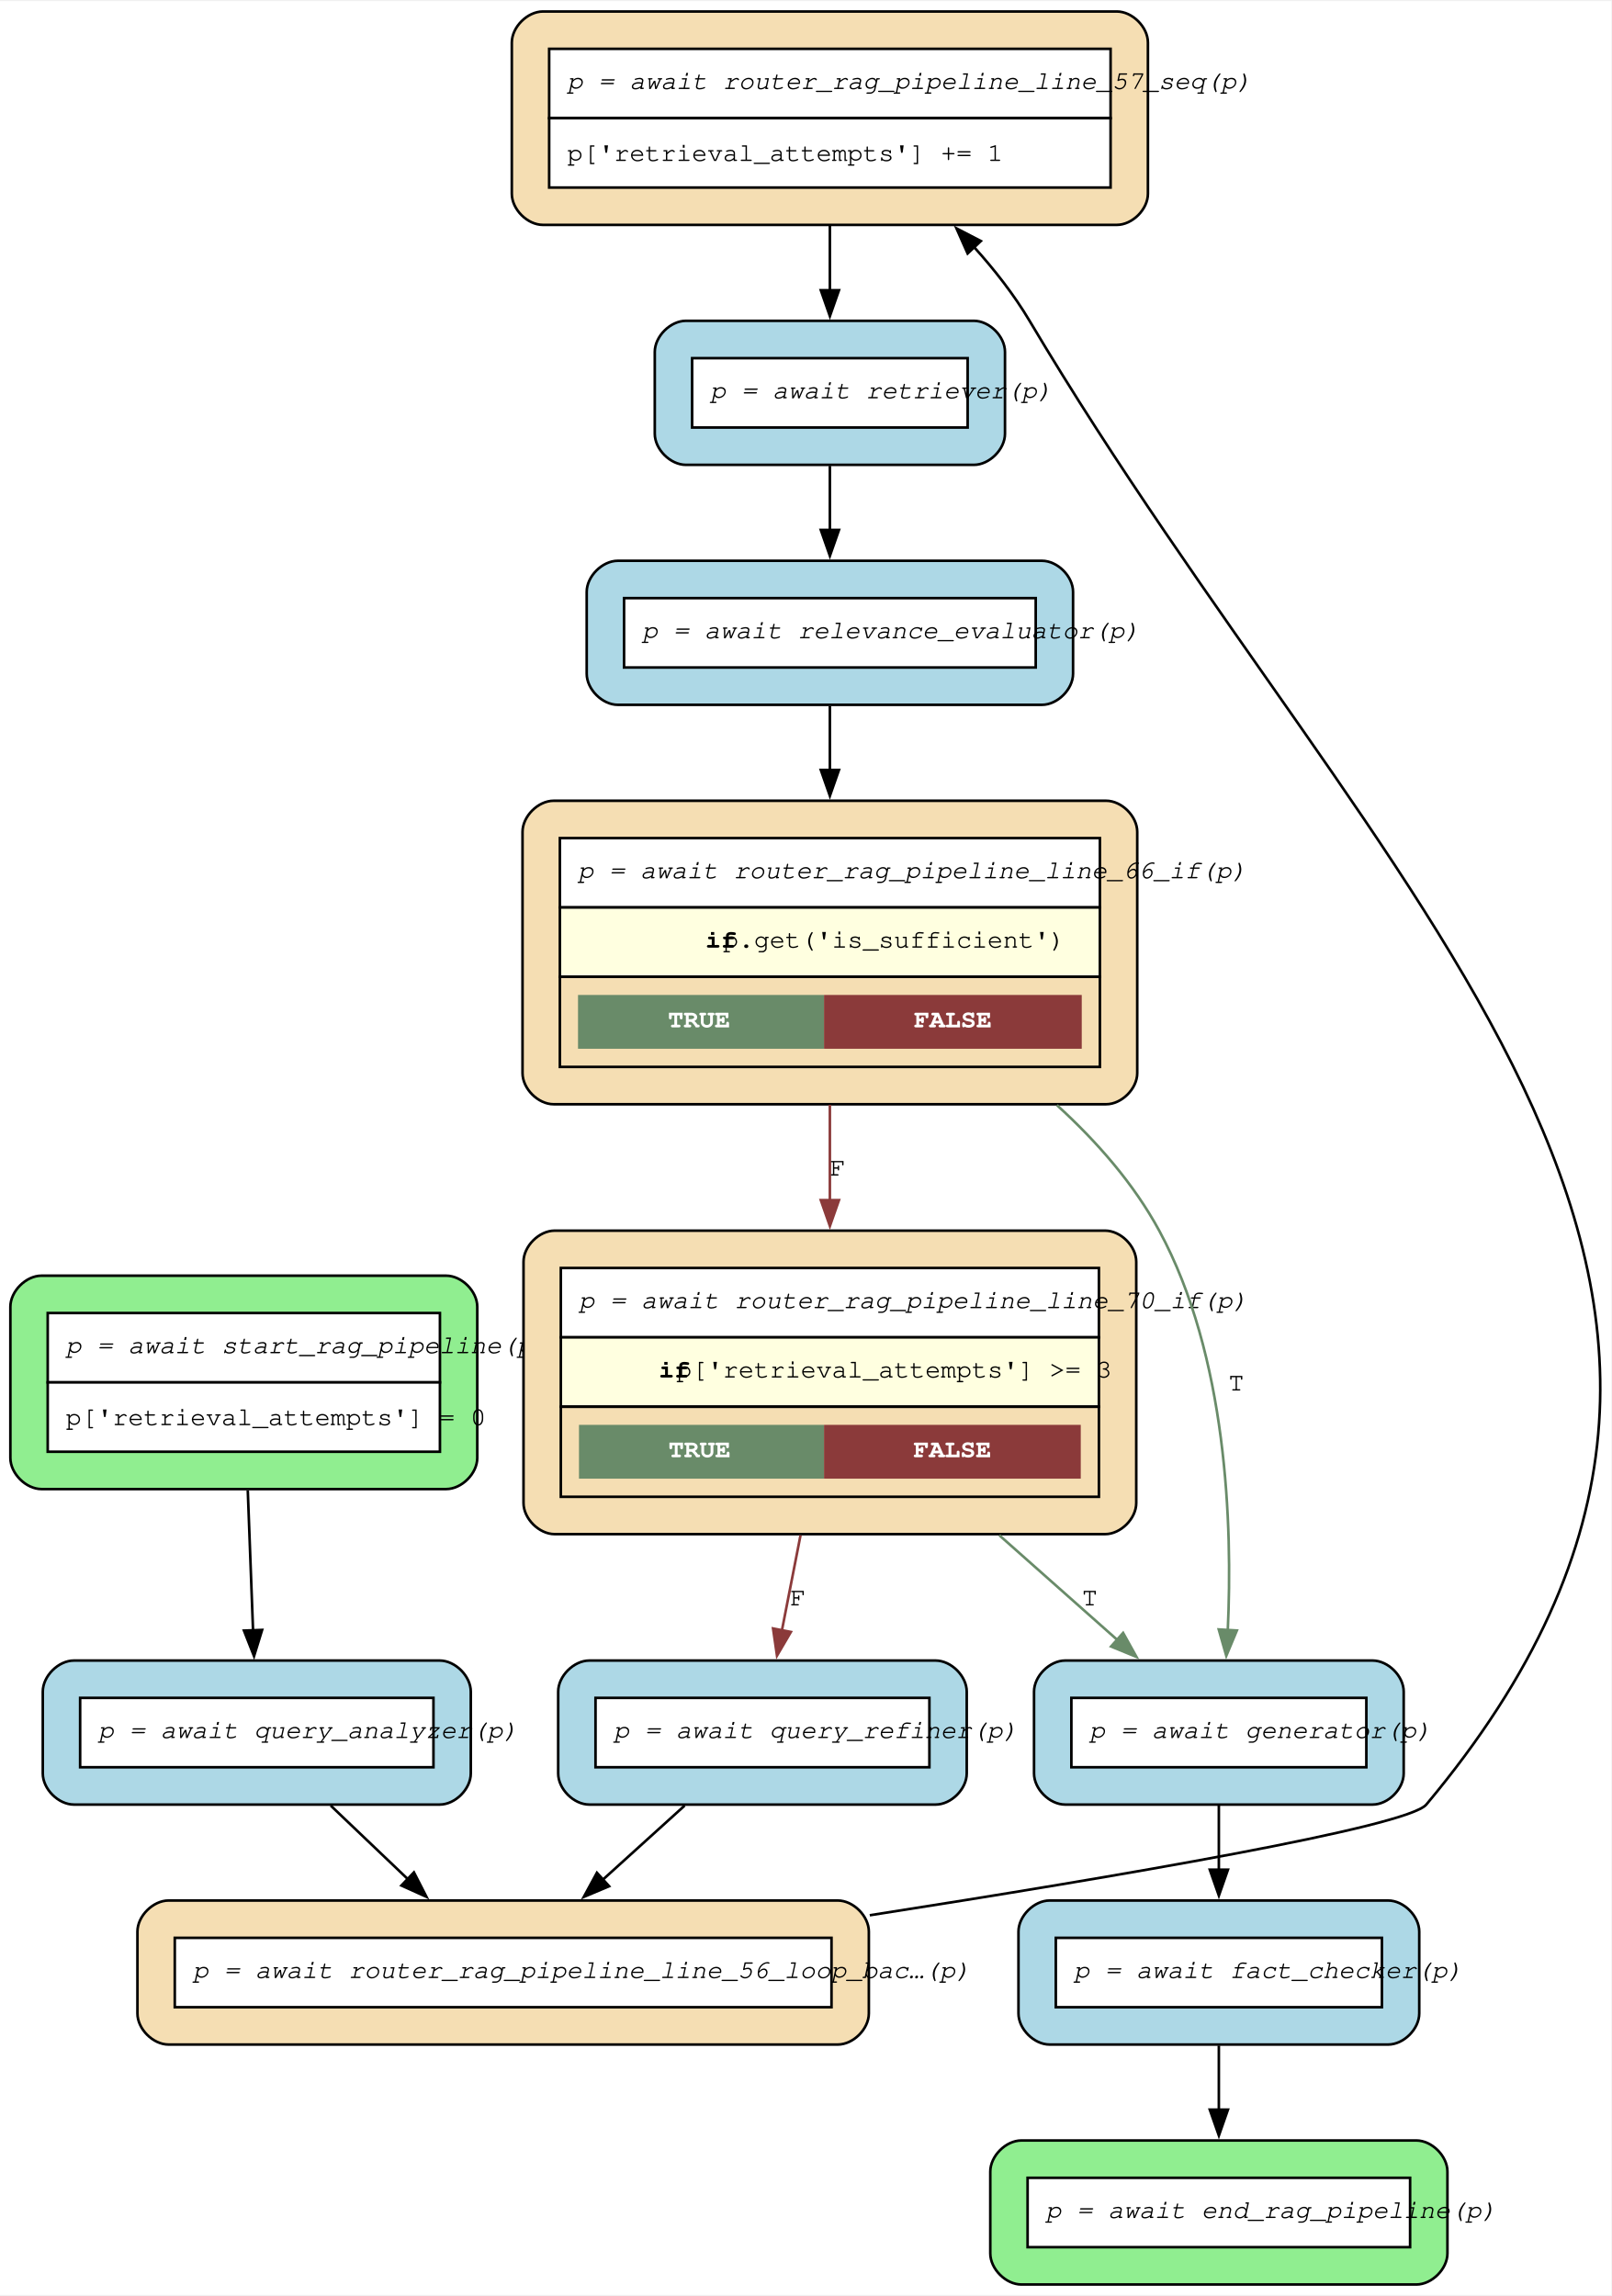
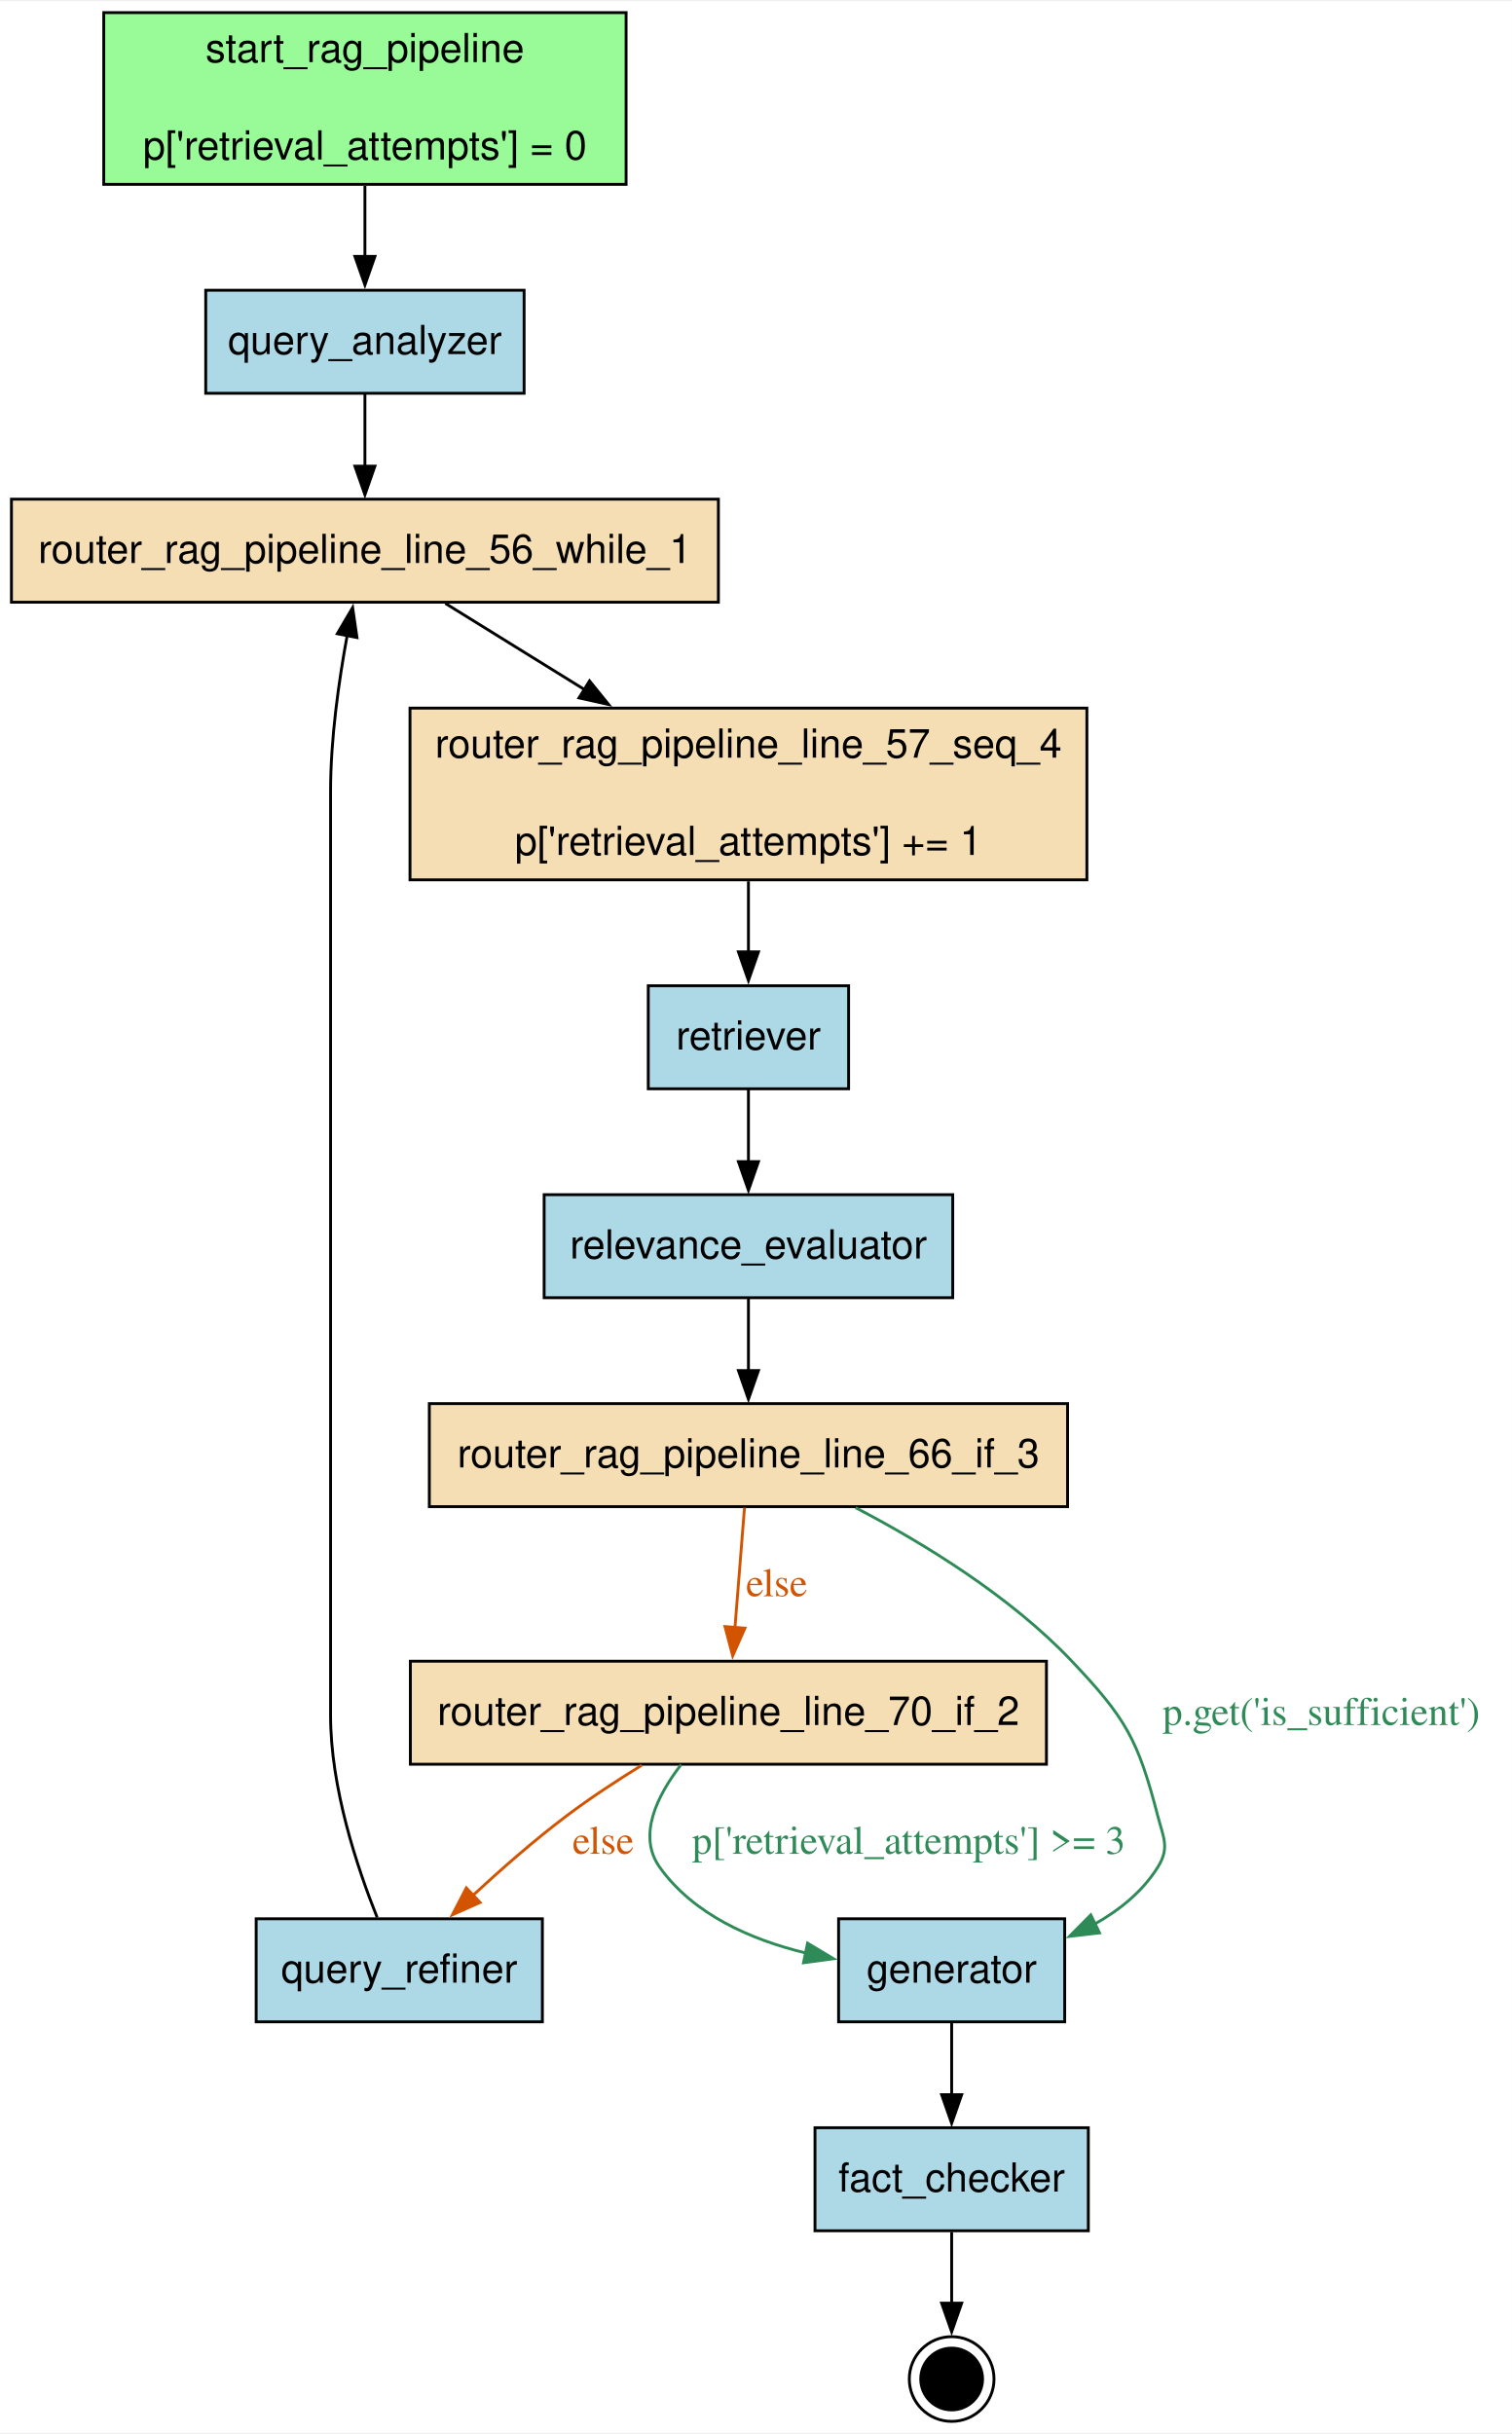
- <svg xmlns="http://www.w3.org/2000/svg" width="621pt" height="885pt" viewBox="0.00 0.00 621.36 884.65">
-   <g id="graph0" class="graph" transform="scale(1 1) rotate(0) translate(4 880.65)">
-     <polygon fill="white" stroke="none" points="-4,4 -4,-880.65 617.36,-880.65 617.36,4 -4,4" />
+ <svg xmlns="http://www.w3.org/2000/svg" width="528pt" height="850pt" viewBox="0.00 0.00 528.26 849.60">
+   <g id="graph0" class="graph" transform="scale(1 1) rotate(0) translate(4 845.6)">
+     <polygon fill="white" stroke="none" points="-4,4 -4,-845.6 524.26,-845.6 524.26,4 -4,4" />
    <g id="node1" class="node">
-       <path fill="lightgreen" stroke="black" d="M168.05,-389.08C168.05,-389.08 12,-389.08 12,-389.08 6,-389.08 0,-383.08 0,-377.08 0,-377.08 0,-318.78 0,-318.78 0,-312.78 6,-306.78 12,-306.78 12,-306.78 168.05,-306.78 168.05,-306.78 174.05,-306.78 180.05,-312.78 180.05,-318.78 180.05,-318.78 180.05,-377.08 180.05,-377.08 180.05,-383.08 174.05,-389.08 168.05,-389.08" />
-       <polygon fill="white" stroke="none" points="14.4,-347.93 14.4,-374.68 165.65,-374.68 165.65,-347.93 14.4,-347.93" />
-       <polygon fill="none" stroke="black" points="14.4,-347.93 14.4,-374.68 165.65,-374.68 165.65,-347.93 14.4,-347.93" />
-       <text text-anchor="start" x="21.4" y="-359.18" font-family="Courier,monospace" font-style="italic" font-size="10.00">p = await start_rag_pipeline(p)</text>
-       <polygon fill="white" stroke="none" points="14.4,-321.18 14.4,-347.93 165.65,-347.93 165.65,-321.18 14.4,-321.18" />
-       <polygon fill="none" stroke="black" points="14.4,-321.18 14.4,-347.93 165.65,-347.93 165.65,-321.18 14.4,-321.18" />
-       <text text-anchor="start" x="21.4" y="-331.43" font-family="Courier,monospace" font-size="10.00">p['retrieval_attempts'] = 0</text>
+       <polygon fill="palegreen" stroke="black" points="214.75,-841.6 32.25,-841.6 32.25,-781.6 214.75,-781.6 214.75,-841.6" />
+       <text text-anchor="middle" x="123.5" y="-824.3" font-family="Helvetica,sans-Serif" font-size="14.00">start_rag_pipeline</text>
+       <text text-anchor="middle" x="123.5" y="-790.3" font-family="Helvetica,sans-Serif" font-size="14.00">p['retrieval_attempts'] = 0</text>
+     </g>
+     <g id="node4" class="node">
+       <polygon fill="lightblue" stroke="black" points="179.12,-744.6 67.88,-744.6 67.88,-708.6 179.12,-708.6 179.12,-744.6" />
+       <text text-anchor="middle" x="123.5" y="-722.3" font-family="Helvetica,sans-Serif" font-size="14.00">query_analyzer</text>
+     </g>
+     <g id="edge1" class="edge">
+       <path fill="none" stroke="black" d="M123.5,-781.1C123.5,-773.06 123.5,-764.36 123.5,-756.35" />
+       <polygon fill="black" stroke="black" points="127,-756.43 123.5,-746.43 120,-756.43 127,-756.43" />
+     </g>
+     <g id="node2" class="node">
+       <polygon fill="lightblue" stroke="black" points="376.25,-102.6 280.75,-102.6 280.75,-66.6 376.25,-66.6 376.25,-102.6" />
+       <text text-anchor="middle" x="328.5" y="-80.3" font-family="Helvetica,sans-Serif" font-size="14.00">fact_checker</text>
+     </g>
+     <g id="node12" class="node">
+       <ellipse fill="black" stroke="black" cx="328.5" cy="-14.8" rx="10.8" ry="10.8" />
+       <ellipse fill="none" stroke="black" cx="328.5" cy="-14.8" rx="14.8" ry="14.8" />
+     </g>
+     <g id="edge13" class="edge">
+       <path fill="none" stroke="black" d="M328.5,-66.14C328.5,-58.55 328.5,-49.5 328.5,-41.19" />
+       <polygon fill="black" stroke="black" points="332,-41.3 328.5,-31.3 325,-41.3 332,-41.3" />
+     </g>
+     <g id="node3" class="node">
+       <polygon fill="lightblue" stroke="black" points="368,-175.6 289,-175.6 289,-139.6 368,-139.6 368,-175.6" />
+       <text text-anchor="middle" x="328.5" y="-153.3" font-family="Helvetica,sans-Serif" font-size="14.00">generator</text>
+     </g>
+     <g id="edge5" class="edge">
+       <path fill="none" stroke="black" d="M328.5,-139.41C328.5,-131.83 328.5,-122.7 328.5,-114.14" />
+       <polygon fill="black" stroke="black" points="332,-114.14 328.5,-104.14 325,-114.14 332,-114.14" />
+     </g>
+     <g id="node8" class="node">
+       <polygon fill="wheat" stroke="black" points="247,-671.6 0,-671.6 0,-635.6 247,-635.6 247,-671.6" />
+       <text text-anchor="middle" x="123.5" y="-649.3" font-family="Helvetica,sans-Serif" font-size="14.00">router_rag_pipeline_line_56_while_1</text>
+     </g>
+     <g id="edge2" class="edge">
+       <path fill="none" stroke="black" d="M123.5,-708.41C123.5,-700.83 123.5,-691.7 123.5,-683.14" />
+       <polygon fill="black" stroke="black" points="127,-683.14 123.5,-673.14 120,-683.14 127,-683.14" />
+     </g>
+     <g id="node5" class="node">
+       <polygon fill="lightblue" stroke="black" points="185.5,-175.6 85.5,-175.6 85.5,-139.6 185.5,-139.6 185.5,-175.6" />
+       <text text-anchor="middle" x="135.5" y="-153.3" font-family="Helvetica,sans-Serif" font-size="14.00">query_refiner</text>
+     </g>
+     <g id="edge12" class="edge">
+       <path fill="none" stroke="black" d="M127.77,-176.08C120.76,-193.57 111.5,-221.42 111.5,-246.6 111.5,-569.6 111.5,-569.6 111.5,-569.6 111.5,-587.82 114.37,-608.05 117.3,-623.98" />
+       <polygon fill="black" stroke="black" points="113.85,-624.59 119.21,-633.73 120.72,-623.25 113.85,-624.59" />
+     </g>
+     <g id="node6" class="node">
+       <polygon fill="lightblue" stroke="black" points="328.88,-428.6 186.12,-428.6 186.12,-392.6 328.88,-392.6 328.88,-428.6" />
+       <text text-anchor="middle" x="257.5" y="-406.3" font-family="Helvetica,sans-Serif" font-size="14.00">relevance_evaluator</text>
+     </g>
+     <g id="node10" class="node">
+       <polygon fill="wheat" stroke="black" points="369,-355.6 146,-355.6 146,-319.6 369,-319.6 369,-355.6" />
+       <text text-anchor="middle" x="257.5" y="-333.3" font-family="Helvetica,sans-Serif" font-size="14.00">router_rag_pipeline_line_66_if_3</text>
+     </g>
+     <g id="edge10" class="edge">
+       <path fill="none" stroke="black" d="M257.5,-392.41C257.5,-384.83 257.5,-375.7 257.5,-367.14" />
+       <polygon fill="black" stroke="black" points="261,-367.14 257.5,-357.14 254,-367.14 261,-367.14" />
+     </g>
+     <g id="node7" class="node">
+       <polygon fill="lightblue" stroke="black" points="292.5,-501.6 222.5,-501.6 222.5,-465.6 292.5,-465.6 292.5,-501.6" />
+       <text text-anchor="middle" x="257.5" y="-479.3" font-family="Helvetica,sans-Serif" font-size="14.00">retriever</text>
+     </g>
+     <g id="edge9" class="edge">
+       <path fill="none" stroke="black" d="M257.5,-465.41C257.5,-457.83 257.5,-448.7 257.5,-440.14" />
+       <polygon fill="black" stroke="black" points="261,-440.14 257.5,-430.14 254,-440.14 261,-440.14" />
    </g>
    <g id="node9" class="node">
-       <path fill="lightblue" stroke="black" d="M165.55,-240.65C165.55,-240.65 24.5,-240.65 24.5,-240.65 18.5,-240.65 12.5,-234.65 12.5,-228.65 12.5,-228.65 12.5,-197.1 12.5,-197.1 12.5,-191.1 18.5,-185.1 24.5,-185.1 24.5,-185.1 165.55,-185.1 165.55,-185.1 171.55,-185.1 177.55,-191.1 177.55,-197.1 177.55,-197.1 177.55,-228.65 177.55,-228.65 177.55,-234.65 171.55,-240.65 165.55,-240.65" />
-       <polygon fill="white" stroke="none" points="26.9,-199.5 26.9,-226.25 163.15,-226.25 163.15,-199.5 26.9,-199.5" />
-       <polygon fill="none" stroke="black" points="26.9,-199.5 26.9,-226.25 163.15,-226.25 163.15,-199.5 26.9,-199.5" />
-       <text text-anchor="start" x="33.9" y="-210.75" font-family="Courier,monospace" font-style="italic" font-size="10.00">p = await query_analyzer(p)</text>
-     </g>
-     <g id="edge13" class="edge">
-       <path fill="none" stroke="black" d="M91.55,-306.28C92.2,-289.02 92.95,-269.01 93.59,-252.02" />
-       <polygon fill="black" stroke="black" points="97.08,-252.46 93.96,-242.34 90.08,-252.2 97.08,-252.46" />
-     </g>
-     <g id="node2" class="node">
-       <path fill="wheat" stroke="black" d="M422.17,-406.45C422.17,-406.45 209.88,-406.45 209.88,-406.45 203.88,-406.45 197.88,-400.45 197.88,-394.45 197.88,-394.45 197.88,-301.4 197.88,-301.4 197.88,-295.4 203.88,-289.4 209.88,-289.4 209.88,-289.4 422.17,-289.4 422.17,-289.4 428.17,-289.4 434.17,-295.4 434.17,-301.4 434.17,-301.4 434.17,-394.45 434.17,-394.45 434.17,-400.45 428.17,-406.45 422.17,-406.45" />
-       <polygon fill="white" stroke="none" points="212.27,-365.3 212.27,-392.05 419.77,-392.05 419.77,-365.3 212.27,-365.3" />
-       <polygon fill="none" stroke="black" points="212.27,-365.3 212.27,-392.05 419.77,-392.05 419.77,-365.3 212.27,-365.3" />
-       <text text-anchor="start" x="219.27" y="-376.55" font-family="Courier,monospace" font-style="italic" font-size="10.00">p = await router_rag_pipeline_line_70_if(p)</text>
-       <polygon fill="lightyellow" stroke="none" points="212.27,-338.55 212.27,-365.3 419.77,-365.3 419.77,-338.55 212.27,-338.55" />
-       <polygon fill="none" stroke="black" points="212.27,-338.55 212.27,-365.3 419.77,-365.3 419.77,-338.55 212.27,-338.55" />
-       <text text-anchor="start" x="250.02" y="-349.8" font-family="Courier,monospace" font-weight="bold" font-size="10.00">if</text>
-       <text text-anchor="start" x="256.77" y="-349.8" font-family="Courier,monospace" font-size="10.00"> p['retrieval_attempts'] &gt;= 3</text>
-       <polygon fill="none" stroke="black" points="212.27,-303.8 212.27,-338.55 419.77,-338.55 419.77,-303.8 212.27,-303.8" />
-       <polygon fill="#698b69" stroke="none" points="219.27,-310.8 219.27,-331.55 313.77,-331.55 313.77,-310.8 219.27,-310.8" />
-       <text text-anchor="start" x="253.77" y="-319.05" font-family="Courier,monospace" font-weight="bold" font-size="10.00" fill="white">TRUE</text>
-       <polygon fill="#8b3a3a" stroke="none" points="313.77,-310.8 313.77,-331.55 412.77,-331.55 412.77,-310.8 313.77,-310.8" />
-       <text text-anchor="start" x="348.27" y="-319.05" font-family="Courier,monospace" font-weight="bold" font-size="10.00" fill="white">FALSE</text>
-     </g>
-     <g id="node8" class="node">
-       <path fill="lightblue" stroke="black" d="M525.3,-240.65C525.3,-240.65 406.75,-240.65 406.75,-240.65 400.75,-240.65 394.75,-234.65 394.75,-228.65 394.75,-228.65 394.75,-197.1 394.75,-197.1 394.75,-191.1 400.75,-185.1 406.75,-185.1 406.75,-185.1 525.3,-185.1 525.3,-185.1 531.3,-185.1 537.3,-191.1 537.3,-197.1 537.3,-197.1 537.3,-228.65 537.3,-228.65 537.3,-234.65 531.3,-240.65 525.3,-240.65" />
-       <polygon fill="white" stroke="none" points="409.15,-199.5 409.15,-226.25 522.9,-226.25 522.9,-199.5 409.15,-199.5" />
-       <polygon fill="none" stroke="black" points="409.15,-199.5 409.15,-226.25 522.9,-226.25 522.9,-199.5 409.15,-199.5" />
-       <text text-anchor="start" x="416.15" y="-210.75" font-family="Courier,monospace" font-style="italic" font-size="10.00">p = await generator(p)</text>
+       <polygon fill="wheat" stroke="black" points="375.75,-598.6 139.25,-598.6 139.25,-538.6 375.75,-538.6 375.75,-598.6" />
+       <text text-anchor="middle" x="257.5" y="-581.3" font-family="Helvetica,sans-Serif" font-size="14.00">router_rag_pipeline_line_57_seq_4</text>
+       <text text-anchor="middle" x="257.5" y="-547.3" font-family="Helvetica,sans-Serif" font-size="14.00">p['retrieval_attempts'] += 1</text>
    </g>
    <g id="edge11" class="edge">
-       <path fill="none" stroke="#698b69" d="M381.38,-288.95C396.94,-275.15 413.06,-260.85 427.01,-248.48" />
-       <polygon fill="#698b69" stroke="#698b69" points="429.1,-251.31 434.26,-242.05 424.45,-246.07 429.1,-251.31" />
-       <text text-anchor="middle" x="416.23" y="-261.9" font-family="Courier,monospace" font-size="10.00">T</text>
-     </g>
-     <g id="node10" class="node">
-       <path fill="lightblue" stroke="black" d="M356.8,-240.65C356.8,-240.65 223.25,-240.65 223.25,-240.65 217.25,-240.65 211.25,-234.65 211.25,-228.65 211.25,-228.65 211.25,-197.1 211.25,-197.1 211.25,-191.1 217.25,-185.1 223.25,-185.1 223.25,-185.1 356.8,-185.1 356.8,-185.1 362.8,-185.1 368.8,-191.1 368.8,-197.1 368.8,-197.1 368.8,-228.65 368.8,-228.65 368.8,-234.65 362.8,-240.65 356.8,-240.65" />
-       <polygon fill="white" stroke="none" points="225.65,-199.5 225.65,-226.25 354.4,-226.25 354.4,-199.5 225.65,-199.5" />
-       <polygon fill="none" stroke="black" points="225.65,-199.5 225.65,-226.25 354.4,-226.25 354.4,-199.5 225.65,-199.5" />
-       <text text-anchor="start" x="232.65" y="-210.75" font-family="Courier,monospace" font-style="italic" font-size="10.00">p = await query_refiner(p)</text>
-     </g>
-     <g id="edge12" class="edge">
-       <path fill="none" stroke="#8b3a3a" d="M304.7,-288.95C302.25,-276.45 299.73,-263.54 297.48,-252.03" />
-       <polygon fill="#8b3a3a" stroke="#8b3a3a" points="300.98,-251.68 295.63,-242.53 294.11,-253.02 300.98,-251.68" />
-       <text text-anchor="middle" x="303.7" y="-261.9" font-family="Courier,monospace" font-size="10.00">F</text>
-     </g>
-     <g id="node3" class="node">
-       <path fill="wheat" stroke="black" d="M422.55,-572.25C422.55,-572.25 209.5,-572.25 209.5,-572.25 203.5,-572.25 197.5,-566.25 197.5,-560.25 197.5,-560.25 197.5,-467.2 197.5,-467.2 197.5,-461.2 203.5,-455.2 209.5,-455.2 209.5,-455.2 422.55,-455.2 422.55,-455.2 428.55,-455.2 434.55,-461.2 434.55,-467.2 434.55,-467.2 434.55,-560.25 434.55,-560.25 434.55,-566.25 428.55,-572.25 422.55,-572.25" />
-       <polygon fill="white" stroke="none" points="211.9,-531.1 211.9,-557.85 420.15,-557.85 420.15,-531.1 211.9,-531.1" />
-       <polygon fill="none" stroke="black" points="211.9,-531.1 211.9,-557.85 420.15,-557.85 420.15,-531.1 211.9,-531.1" />
-       <text text-anchor="start" x="218.9" y="-542.35" font-family="Courier,monospace" font-style="italic" font-size="10.00">p = await router_rag_pipeline_line_66_if(p)</text>
-       <polygon fill="lightyellow" stroke="none" points="211.9,-504.35 211.9,-531.1 420.15,-531.1 420.15,-504.35 211.9,-504.35" />
-       <polygon fill="none" stroke="black" points="211.9,-504.35 211.9,-531.1 420.15,-531.1 420.15,-504.35 211.9,-504.35" />
-       <text text-anchor="start" x="268.02" y="-515.6" font-family="Courier,monospace" font-weight="bold" font-size="10.00">if</text>
-       <text text-anchor="start" x="274.77" y="-515.6" font-family="Courier,monospace" font-size="10.00"> p.get('is_sufficient')</text>
-       <polygon fill="none" stroke="black" points="211.9,-469.6 211.9,-504.35 420.15,-504.35 420.15,-469.6 211.9,-469.6" />
-       <polygon fill="#698b69" stroke="none" points="218.9,-476.6 218.9,-497.35 313.77,-497.35 313.77,-476.6 218.9,-476.6" />
-       <text text-anchor="start" x="253.59" y="-484.85" font-family="Courier,monospace" font-weight="bold" font-size="10.00" fill="white">TRUE</text>
-       <polygon fill="#8b3a3a" stroke="none" points="313.77,-476.6 313.77,-497.35 413.15,-497.35 413.15,-476.6 313.77,-476.6" />
-       <text text-anchor="start" x="348.46" y="-484.85" font-family="Courier,monospace" font-weight="bold" font-size="10.00" fill="white">FALSE</text>
-     </g>
-     <g id="edge10" class="edge">
-       <path fill="none" stroke="#8b3a3a" d="M316.02,-454.98C316.02,-442.99 316.02,-430.24 316.02,-417.9" />
-       <polygon fill="#8b3a3a" stroke="#8b3a3a" points="319.53,-418.22 316.03,-408.22 312.53,-418.22 319.53,-418.22" />
-       <text text-anchor="middle" x="319.02" y="-427.7" font-family="Courier,monospace" font-size="10.00">F</text>
-     </g>
-     <g id="edge9" class="edge">
-       <path fill="none" stroke="#698b69" d="M403.58,-454.85C419.01,-440.79 433.23,-424.52 443.02,-406.45 469.23,-358.08 471.35,-293.02 469.46,-252.27" />
-       <polygon fill="#698b69" stroke="#698b69" points="472.97,-252.24 468.89,-242.46 465.98,-252.65 472.97,-252.24" />
-       <text text-anchor="middle" x="472.73" y="-344.8" font-family="Courier,monospace" font-size="10.00">T</text>
-     </g>
-     <g id="node4" class="node">
-       <path fill="wheat" stroke="black" d="M426.67,-876.65C426.67,-876.65 205.37,-876.65 205.37,-876.65 199.37,-876.65 193.37,-870.65 193.37,-864.65 193.37,-864.65 193.37,-806.35 193.37,-806.35 193.37,-800.35 199.37,-794.35 205.37,-794.35 205.37,-794.35 426.67,-794.35 426.67,-794.35 432.67,-794.35 438.67,-800.35 438.67,-806.35 438.67,-806.35 438.67,-864.65 438.67,-864.65 438.67,-870.65 432.67,-876.65 426.67,-876.65" />
-       <polygon fill="white" stroke="none" points="207.77,-835.5 207.77,-862.25 424.27,-862.25 424.27,-835.5 207.77,-835.5" />
-       <polygon fill="none" stroke="black" points="207.77,-835.5 207.77,-862.25 424.27,-862.25 424.27,-835.5 207.77,-835.5" />
-       <text text-anchor="start" x="214.77" y="-846.75" font-family="Courier,monospace" font-style="italic" font-size="10.00">p = await router_rag_pipeline_line_57_seq(p)</text>
-       <polygon fill="white" stroke="none" points="207.77,-808.75 207.77,-835.5 424.27,-835.5 424.27,-808.75 207.77,-808.75" />
-       <polygon fill="none" stroke="black" points="207.77,-808.75 207.77,-835.5 424.27,-835.5 424.27,-808.75 207.77,-808.75" />
-       <text text-anchor="start" x="214.77" y="-819" font-family="Courier,monospace" font-size="10.00">p['retrieval_attempts'] += 1</text>
-     </g>
-     <g id="node12" class="node">
-       <path fill="lightblue" stroke="black" d="M371.55,-757.35C371.55,-757.35 260.5,-757.35 260.5,-757.35 254.5,-757.35 248.5,-751.35 248.5,-745.35 248.5,-745.35 248.5,-713.8 248.5,-713.8 248.5,-707.8 254.5,-701.8 260.5,-701.8 260.5,-701.8 371.55,-701.8 371.55,-701.8 377.55,-701.8 383.55,-707.8 383.55,-713.8 383.55,-713.8 383.55,-745.35 383.55,-745.35 383.55,-751.35 377.55,-757.35 371.55,-757.35" />
-       <polygon fill="white" stroke="none" points="262.9,-716.2 262.9,-742.95 369.15,-742.95 369.15,-716.2 262.9,-716.2" />
-       <polygon fill="none" stroke="black" points="262.9,-716.2 262.9,-742.95 369.15,-742.95 369.15,-716.2 262.9,-716.2" />
-       <text text-anchor="start" x="269.9" y="-727.45" font-family="Courier,monospace" font-style="italic" font-size="10.00">p = await retriever(p)</text>
+       <path fill="none" stroke="black" d="M151.59,-635.2C165.7,-626.46 183.34,-615.53 200.15,-605.12" />
+       <polygon fill="black" stroke="black" points="201.98,-608.11 208.64,-599.87 198.29,-602.16 201.98,-608.11" />
    </g>
    <g id="edge8" class="edge">
-       <path fill="none" stroke="black" d="M316.02,-794.02C316.02,-785.83 316.02,-777.23 316.02,-769.11" />
-       <polygon fill="black" stroke="black" points="319.53,-769.15 316.03,-759.15 312.53,-769.15 319.53,-769.15" />
-     </g>
-     <g id="node5" class="node">
-       <path fill="wheat" stroke="black" d="M319.05,-148.1C319.05,-148.1 61,-148.1 61,-148.1 55,-148.1 49,-142.1 49,-136.1 49,-136.1 49,-104.55 49,-104.55 49,-98.55 55,-92.55 61,-92.55 61,-92.55 319.05,-92.55 319.05,-92.55 325.05,-92.55 331.05,-98.55 331.05,-104.55 331.05,-104.55 331.05,-136.1 331.05,-136.1 331.05,-142.1 325.05,-148.1 319.05,-148.1" />
-       <polygon fill="white" stroke="none" points="63.4,-106.95 63.4,-133.7 316.65,-133.7 316.65,-106.95 63.4,-106.95" />
-       <polygon fill="none" stroke="black" points="63.4,-106.95 63.4,-133.7 316.65,-133.7 316.65,-106.95 63.4,-106.95" />
-       <text text-anchor="start" x="70.4" y="-118.2" font-family="Courier,monospace" font-style="italic" font-size="10.00">p = await router_rag_pipeline_line_56_loop_bac…(p)</text>
+       <path fill="none" stroke="black" d="M257.5,-538.1C257.5,-530.06 257.5,-521.36 257.5,-513.35" />
+       <polygon fill="black" stroke="black" points="261,-513.43 257.5,-503.43 254,-513.43 261,-513.43" />
    </g>
    <g id="edge7" class="edge">
-       <path fill="none" stroke="black" d="M331.41,-142.41C427.62,-157.44 538.79,-176.45 546.02,-185.1 714.97,-387 527.51,-531.02 393.02,-757.35 387.09,-767.34 379.58,-776.97 371.58,-785.84" />
-       <polygon fill="black" stroke="black" points="369.14,-783.32 364.84,-793 374.24,-788.12 369.14,-783.32" />
+       <path fill="none" stroke="#2e8b57" d="M294.95,-319.23C318.74,-306.81 348.99,-288.3 370.5,-265.6 389.38,-245.67 393.61,-238.18 400.5,-211.6 402.51,-203.86 404.74,-200.38 400.5,-193.6 395.2,-185.13 387.19,-178.65 378.42,-173.72" />
+       <polygon fill="#2e8b57" stroke="#2e8b57" points="380.17,-170.68 369.65,-169.45 377.11,-176.97 380.17,-170.68" />
+       <text text-anchor="middle" x="457.63" y="-243.3" font-family="Times,serif" font-size="14.00" fill="#2e8b57">p.get('is_sufficient')</text>
    </g>
-     <g id="node6" class="node">
-       <path fill="lightgreen" stroke="black" d="M542.17,-55.55C542.17,-55.55 389.88,-55.55 389.88,-55.55 383.88,-55.55 377.88,-49.55 377.88,-43.55 377.88,-43.55 377.88,-12 377.88,-12 377.88,-6 383.88,0 389.88,0 389.88,0 542.17,0 542.17,0 548.17,0 554.17,-6 554.17,-12 554.17,-12 554.17,-43.55 554.17,-43.55 554.17,-49.55 548.17,-55.55 542.17,-55.55" />
-       <polygon fill="white" stroke="none" points="392.27,-14.4 392.27,-41.15 539.77,-41.15 539.77,-14.4 392.27,-14.4" />
-       <polygon fill="none" stroke="black" points="392.27,-14.4 392.27,-41.15 539.77,-41.15 539.77,-14.4 392.27,-14.4" />
-       <text text-anchor="start" x="399.27" y="-25.65" font-family="Courier,monospace" font-style="italic" font-size="10.00">p = await end_rag_pipeline(p)</text>
+     <g id="node11" class="node">
+       <polygon fill="wheat" stroke="black" points="361.62,-265.6 139.38,-265.6 139.38,-229.6 361.62,-229.6 361.62,-265.6" />
+       <text text-anchor="middle" x="250.5" y="-243.3" font-family="Helvetica,sans-Serif" font-size="14.00">router_rag_pipeline_line_70_if_2</text>
    </g>
-     <g id="node7" class="node">
-       <path fill="lightblue" stroke="black" d="M531.3,-148.1C531.3,-148.1 400.75,-148.1 400.75,-148.1 394.75,-148.1 388.75,-142.1 388.75,-136.1 388.75,-136.1 388.75,-104.55 388.75,-104.55 388.75,-98.55 394.75,-92.55 400.75,-92.55 400.75,-92.55 531.3,-92.55 531.3,-92.55 537.3,-92.55 543.3,-98.55 543.3,-104.55 543.3,-104.55 543.3,-136.1 543.3,-136.1 543.3,-142.1 537.3,-148.1 531.3,-148.1" />
-       <polygon fill="white" stroke="none" points="403.15,-106.95 403.15,-133.7 528.9,-133.7 528.9,-106.95 403.15,-106.95" />
-       <polygon fill="none" stroke="black" points="403.15,-106.95 403.15,-133.7 528.9,-133.7 528.9,-106.95 403.15,-106.95" />
-       <text text-anchor="start" x="410.15" y="-118.2" font-family="Courier,monospace" font-style="italic" font-size="10.00">p = await fact_checker(p)</text>
+     <g id="edge6" class="edge">
+       <path fill="none" stroke="#d35400" d="M256.12,-319.21C255.17,-307.28 253.89,-291.17 252.79,-277.34" />
+       <polygon fill="#d35400" stroke="#d35400" points="256.28,-277.15 252,-267.46 249.3,-277.7 256.28,-277.15" />
+       <text text-anchor="middle" x="267.38" y="-288.3" font-family="Times,serif" font-size="14.00" fill="#d35400">else</text>
    </g>
-     <g id="edge1" class="edge">
-       <path fill="none" stroke="black" d="M466.02,-92.16C466.02,-84.37 466.02,-75.72 466.02,-67.38" />
-       <polygon fill="black" stroke="black" points="469.53,-67.44 466.03,-57.44 462.53,-67.44 469.53,-67.44" />
-     </g>
-     <g id="edge2" class="edge">
-       <path fill="none" stroke="black" d="M466.02,-184.71C466.02,-176.92 466.02,-168.27 466.02,-159.93" />
-       <polygon fill="black" stroke="black" points="469.53,-159.99 466.03,-149.99 462.53,-159.99 469.53,-159.99" />
+     <g id="edge4" class="edge">
+       <path fill="none" stroke="#2e8b57" d="M233.98,-229.47C225.58,-218.62 218.63,-204.61 226.5,-193.6 238.28,-177.11 258.33,-168.3 277.56,-163.64" />
+       <polygon fill="#2e8b57" stroke="#2e8b57" points="278.15,-167.09 287.23,-161.64 276.73,-160.23 278.15,-167.09" />
+       <text text-anchor="middle" x="313.5" y="-198.3" font-family="Times,serif" font-size="14.00" fill="#2e8b57">p['retrieval_attempts'] &gt;= 3</text>
    </g>
    <g id="edge3" class="edge">
-       <path fill="none" stroke="black" d="M123.53,-184.71C132.92,-175.75 143.5,-165.67 153.41,-156.22" />
-       <polygon fill="black" stroke="black" points="155.62,-158.95 160.45,-149.52 150.79,-153.88 155.62,-158.95" />
-     </g>
-     <g id="edge4" class="edge">
-       <path fill="none" stroke="black" d="M260.02,-184.71C250.03,-175.66 238.77,-165.47 228.25,-155.94" />
-       <polygon fill="black" stroke="black" points="230.89,-153.61 221.13,-149.49 226.19,-158.8 230.89,-153.61" />
-     </g>
-     <g id="node11" class="node">
-       <path fill="lightblue" stroke="black" d="M397.8,-664.8C397.8,-664.8 234.25,-664.8 234.25,-664.8 228.25,-664.8 222.25,-658.8 222.25,-652.8 222.25,-652.8 222.25,-621.25 222.25,-621.25 222.25,-615.25 228.25,-609.25 234.25,-609.25 234.25,-609.25 397.8,-609.25 397.8,-609.25 403.8,-609.25 409.8,-615.25 409.8,-621.25 409.8,-621.25 409.8,-652.8 409.8,-652.8 409.8,-658.8 403.8,-664.8 397.8,-664.8" />
-       <polygon fill="white" stroke="none" points="236.65,-623.65 236.65,-650.4 395.4,-650.4 395.4,-623.65 236.65,-623.65" />
-       <polygon fill="none" stroke="black" points="236.65,-623.65 236.65,-650.4 395.4,-650.4 395.4,-623.65 236.65,-623.65" />
-       <text text-anchor="start" x="243.65" y="-634.9" font-family="Courier,monospace" font-style="italic" font-size="10.00">p = await relevance_evaluator(p)</text>
-     </g>
-     <g id="edge5" class="edge">
-       <path fill="none" stroke="black" d="M316.02,-608.8C316.02,-601.24 316.02,-592.67 316.02,-583.85" />
-       <polygon fill="black" stroke="black" points="319.53,-584.13 316.03,-574.13 312.53,-584.13 319.53,-584.13" />
-     </g>
-     <g id="edge6" class="edge">
-       <path fill="none" stroke="black" d="M316.02,-701.41C316.02,-693.62 316.02,-684.97 316.02,-676.63" />
-       <polygon fill="black" stroke="black" points="319.53,-676.69 316.03,-666.69 312.53,-676.69 319.53,-676.69" />
+       <path fill="none" stroke="#d35400" d="M220.21,-229.24C211.53,-223.89 202.2,-217.78 194,-211.6 182.74,-203.12 171.08,-192.9 161.16,-183.7" />
+       <polygon fill="#d35400" stroke="#d35400" points="163.73,-181.31 154.05,-176.99 158.93,-186.4 163.73,-181.31" />
+       <text text-anchor="middle" x="206.75" y="-198.3" font-family="Times,serif" font-size="14.00" fill="#d35400">else</text>
    </g>
  </g>
</svg>
